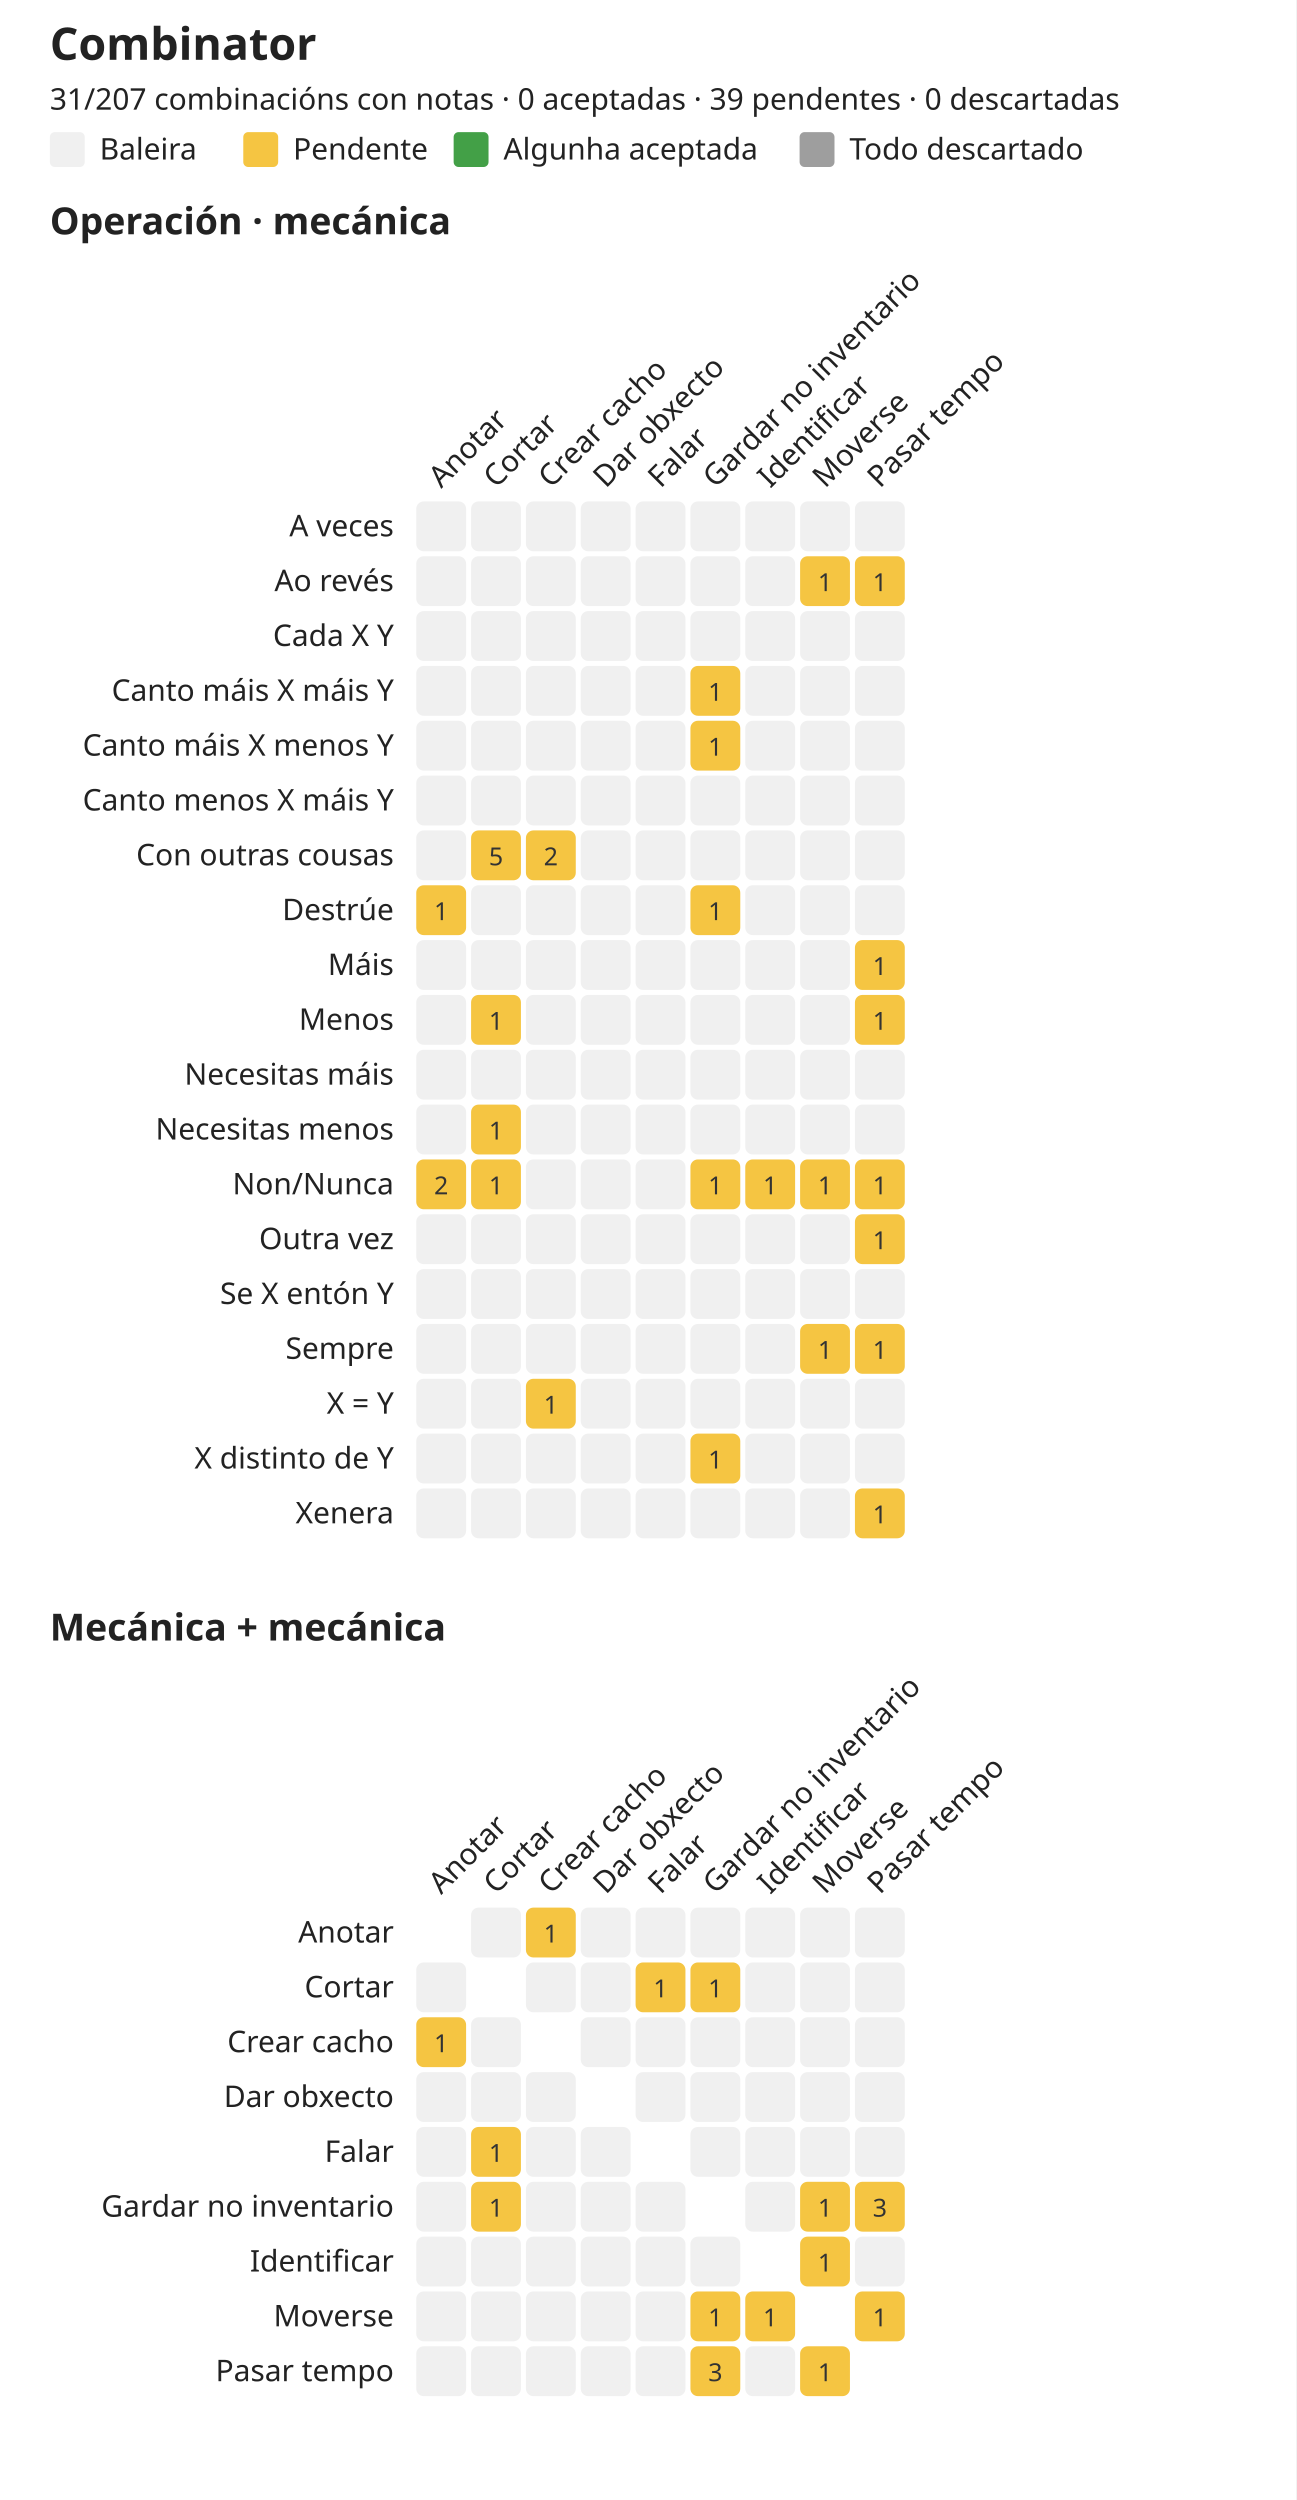
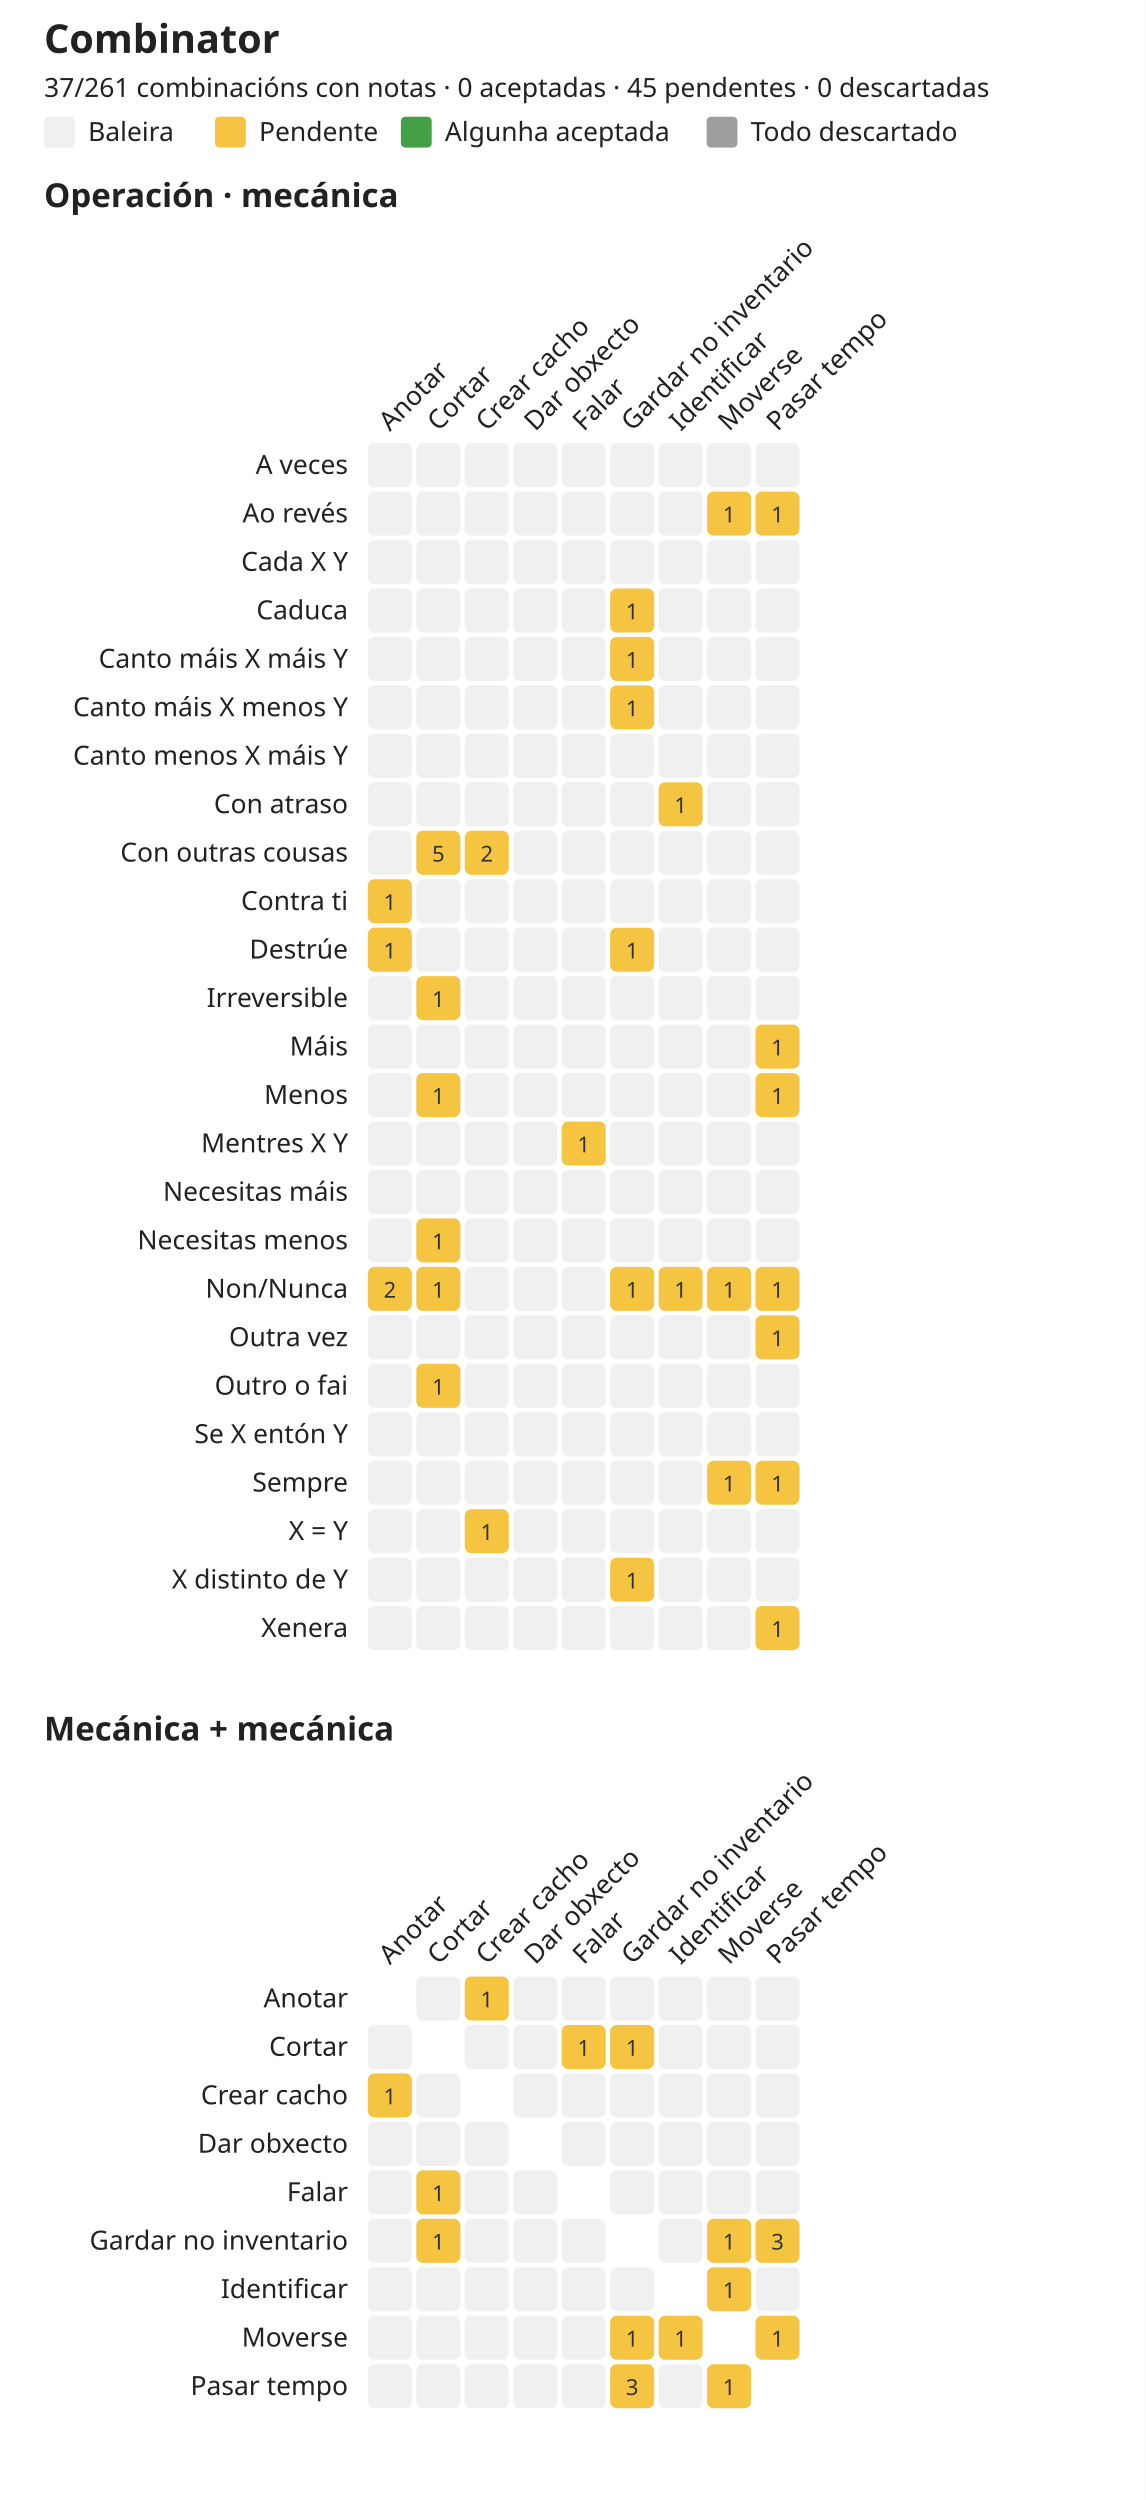
- <svg xmlns="http://www.w3.org/2000/svg" width="520" height="1003" viewBox="0 0 520 1003" font-family="sans-serif" font-size="12" fill="#222">
+ <svg xmlns="http://www.w3.org/2000/svg" width="520" height="1135" viewBox="0 0 520 1135" font-family="sans-serif" font-size="12" fill="#222">
  <rect width="100%" height="100%" fill="#fff" />
  <text x="20" y="24" font-size="18" font-weight="bold">Combinator</text>
-   <text x="20" y="44">31/207 combinacións con notas · 0 aceptadas · 39 pendentes · 0 descartadas</text>
+   <text x="20" y="44">37/261 combinacións con notas · 0 aceptadas · 45 pendentes · 0 descartadas</text>
  <rect x="20" y="53" width="14" height="14" rx="2" fill="#f0f0f0" />
  <text x="40" y="64">Baleira</text>
  <rect x="97.6" y="53" width="14" height="14" rx="2" fill="#f5c542" />
  <text x="117.6" y="64">Pendente</text>
  <rect x="182" y="53" width="14" height="14" rx="2" fill="#43a047" />
  <text x="202" y="64">Algunha aceptada</text>
  <rect x="320.8" y="53" width="14" height="14" rx="2" fill="#9e9e9e" />
  <text x="340.8" y="64">Todo descartado</text>
  <text x="20" y="94" font-size="15" font-weight="bold">Operación · mecánica</text>
  <text x="177" y="196.167" transform="rotate(-45 177 196.1665)">Anotar</text>
  <text x="199" y="196.167" transform="rotate(-45 199 196.1665)">Cortar</text>
  <text x="221" y="196.167" transform="rotate(-45 221 196.1665)">Crear cacho</text>
  <text x="243" y="196.167" transform="rotate(-45 243 196.1665)">Dar obxecto</text>
  <text x="265" y="196.167" transform="rotate(-45 265 196.1665)">Falar</text>
  <text x="287" y="196.167" transform="rotate(-45 287 196.1665)">Gardar no inventario</text>
  <text x="309" y="196.167" transform="rotate(-45 309 196.1665)">Identificar</text>
  <text x="331" y="196.167" transform="rotate(-45 331 196.1665)">Moverse</text>
  <text x="353" y="196.167" transform="rotate(-45 353 196.1665)">Pasar tempo</text>
  <text x="158" y="215.167" text-anchor="end">A veces</text>
  <rect x="167" y="201.167" width="20" height="20" rx="3" fill="#f0f0f0" />
  <rect x="189" y="201.167" width="20" height="20" rx="3" fill="#f0f0f0" />
  <rect x="211" y="201.167" width="20" height="20" rx="3" fill="#f0f0f0" />
  <rect x="233" y="201.167" width="20" height="20" rx="3" fill="#f0f0f0" />
  <rect x="255" y="201.167" width="20" height="20" rx="3" fill="#f0f0f0" />
  <rect x="277" y="201.167" width="20" height="20" rx="3" fill="#f0f0f0" />
  <rect x="299" y="201.167" width="20" height="20" rx="3" fill="#f0f0f0" />
  <rect x="321" y="201.167" width="20" height="20" rx="3" fill="#f0f0f0" />
  <rect x="343" y="201.167" width="20" height="20" rx="3" fill="#f0f0f0" />
  <text x="158" y="237.167" text-anchor="end">Ao revés</text>
  <rect x="167" y="223.167" width="20" height="20" rx="3" fill="#f0f0f0" />
  <rect x="189" y="223.167" width="20" height="20" rx="3" fill="#f0f0f0" />
  <rect x="211" y="223.167" width="20" height="20" rx="3" fill="#f0f0f0" />
  <rect x="233" y="223.167" width="20" height="20" rx="3" fill="#f0f0f0" />
  <rect x="255" y="223.167" width="20" height="20" rx="3" fill="#f0f0f0" />
  <rect x="277" y="223.167" width="20" height="20" rx="3" fill="#f0f0f0" />
  <rect x="299" y="223.167" width="20" height="20" rx="3" fill="#f0f0f0" />
  <rect x="321" y="223.167" width="20" height="20" rx="3" fill="#f5c542" />
  <text x="331" y="237.167" text-anchor="middle" font-size="10" fill="#333" pointer-events="none">1</text>
  <rect x="343" y="223.167" width="20" height="20" rx="3" fill="#f5c542" />
  <text x="353" y="237.167" text-anchor="middle" font-size="10" fill="#333" pointer-events="none">1</text>
  <text x="158" y="259.167" text-anchor="end">Cada X Y</text>
  <rect x="167" y="245.167" width="20" height="20" rx="3" fill="#f0f0f0" />
  <rect x="189" y="245.167" width="20" height="20" rx="3" fill="#f0f0f0" />
  <rect x="211" y="245.167" width="20" height="20" rx="3" fill="#f0f0f0" />
  <rect x="233" y="245.167" width="20" height="20" rx="3" fill="#f0f0f0" />
  <rect x="255" y="245.167" width="20" height="20" rx="3" fill="#f0f0f0" />
  <rect x="277" y="245.167" width="20" height="20" rx="3" fill="#f0f0f0" />
  <rect x="299" y="245.167" width="20" height="20" rx="3" fill="#f0f0f0" />
  <rect x="321" y="245.167" width="20" height="20" rx="3" fill="#f0f0f0" />
  <rect x="343" y="245.167" width="20" height="20" rx="3" fill="#f0f0f0" />
-   <text x="158" y="281.167" text-anchor="end">Canto máis X máis Y</text>
+   <text x="158" y="281.167" text-anchor="end">Caduca</text>
  <rect x="167" y="267.167" width="20" height="20" rx="3" fill="#f0f0f0" />
  <rect x="189" y="267.167" width="20" height="20" rx="3" fill="#f0f0f0" />
  <rect x="211" y="267.167" width="20" height="20" rx="3" fill="#f0f0f0" />
  <rect x="233" y="267.167" width="20" height="20" rx="3" fill="#f0f0f0" />
  <rect x="255" y="267.167" width="20" height="20" rx="3" fill="#f0f0f0" />
  <rect x="277" y="267.167" width="20" height="20" rx="3" fill="#f5c542" />
  <text x="287" y="281.167" text-anchor="middle" font-size="10" fill="#333" pointer-events="none">1</text>
  <rect x="299" y="267.167" width="20" height="20" rx="3" fill="#f0f0f0" />
  <rect x="321" y="267.167" width="20" height="20" rx="3" fill="#f0f0f0" />
  <rect x="343" y="267.167" width="20" height="20" rx="3" fill="#f0f0f0" />
-   <text x="158" y="303.167" text-anchor="end">Canto máis X menos Y</text>
+   <text x="158" y="303.167" text-anchor="end">Canto máis X máis Y</text>
  <rect x="167" y="289.167" width="20" height="20" rx="3" fill="#f0f0f0" />
  <rect x="189" y="289.167" width="20" height="20" rx="3" fill="#f0f0f0" />
  <rect x="211" y="289.167" width="20" height="20" rx="3" fill="#f0f0f0" />
  <rect x="233" y="289.167" width="20" height="20" rx="3" fill="#f0f0f0" />
  <rect x="255" y="289.167" width="20" height="20" rx="3" fill="#f0f0f0" />
  <rect x="277" y="289.167" width="20" height="20" rx="3" fill="#f5c542" />
  <text x="287" y="303.167" text-anchor="middle" font-size="10" fill="#333" pointer-events="none">1</text>
  <rect x="299" y="289.167" width="20" height="20" rx="3" fill="#f0f0f0" />
  <rect x="321" y="289.167" width="20" height="20" rx="3" fill="#f0f0f0" />
  <rect x="343" y="289.167" width="20" height="20" rx="3" fill="#f0f0f0" />
-   <text x="158" y="325.167" text-anchor="end">Canto menos X máis Y</text>
+   <text x="158" y="325.167" text-anchor="end">Canto máis X menos Y</text>
  <rect x="167" y="311.167" width="20" height="20" rx="3" fill="#f0f0f0" />
  <rect x="189" y="311.167" width="20" height="20" rx="3" fill="#f0f0f0" />
  <rect x="211" y="311.167" width="20" height="20" rx="3" fill="#f0f0f0" />
  <rect x="233" y="311.167" width="20" height="20" rx="3" fill="#f0f0f0" />
  <rect x="255" y="311.167" width="20" height="20" rx="3" fill="#f0f0f0" />
-   <rect x="277" y="311.167" width="20" height="20" rx="3" fill="#f0f0f0" />
+   <rect x="277" y="311.167" width="20" height="20" rx="3" fill="#f5c542" />
+   <text x="287" y="325.167" text-anchor="middle" font-size="10" fill="#333" pointer-events="none">1</text>
  <rect x="299" y="311.167" width="20" height="20" rx="3" fill="#f0f0f0" />
  <rect x="321" y="311.167" width="20" height="20" rx="3" fill="#f0f0f0" />
  <rect x="343" y="311.167" width="20" height="20" rx="3" fill="#f0f0f0" />
-   <text x="158" y="347.167" text-anchor="end">Con outras cousas</text>
+   <text x="158" y="347.167" text-anchor="end">Canto menos X máis Y</text>
  <rect x="167" y="333.167" width="20" height="20" rx="3" fill="#f0f0f0" />
-   <rect x="189" y="333.167" width="20" height="20" rx="3" fill="#f5c542" />
-   <text x="199" y="347.167" text-anchor="middle" font-size="10" fill="#333" pointer-events="none">5</text>
-   <rect x="211" y="333.167" width="20" height="20" rx="3" fill="#f5c542" />
-   <text x="221" y="347.167" text-anchor="middle" font-size="10" fill="#333" pointer-events="none">2</text>
+   <rect x="189" y="333.167" width="20" height="20" rx="3" fill="#f0f0f0" />
+   <rect x="211" y="333.167" width="20" height="20" rx="3" fill="#f0f0f0" />
  <rect x="233" y="333.167" width="20" height="20" rx="3" fill="#f0f0f0" />
  <rect x="255" y="333.167" width="20" height="20" rx="3" fill="#f0f0f0" />
  <rect x="277" y="333.167" width="20" height="20" rx="3" fill="#f0f0f0" />
  <rect x="299" y="333.167" width="20" height="20" rx="3" fill="#f0f0f0" />
  <rect x="321" y="333.167" width="20" height="20" rx="3" fill="#f0f0f0" />
  <rect x="343" y="333.167" width="20" height="20" rx="3" fill="#f0f0f0" />
-   <text x="158" y="369.167" text-anchor="end">Destrúe</text>
-   <rect x="167" y="355.167" width="20" height="20" rx="3" fill="#f5c542" />
-   <text x="177" y="369.167" text-anchor="middle" font-size="10" fill="#333" pointer-events="none">1</text>
+   <text x="158" y="369.167" text-anchor="end">Con atraso</text>
+   <rect x="167" y="355.167" width="20" height="20" rx="3" fill="#f0f0f0" />
  <rect x="189" y="355.167" width="20" height="20" rx="3" fill="#f0f0f0" />
  <rect x="211" y="355.167" width="20" height="20" rx="3" fill="#f0f0f0" />
  <rect x="233" y="355.167" width="20" height="20" rx="3" fill="#f0f0f0" />
  <rect x="255" y="355.167" width="20" height="20" rx="3" fill="#f0f0f0" />
-   <rect x="277" y="355.167" width="20" height="20" rx="3" fill="#f5c542" />
-   <text x="287" y="369.167" text-anchor="middle" font-size="10" fill="#333" pointer-events="none">1</text>
-   <rect x="299" y="355.167" width="20" height="20" rx="3" fill="#f0f0f0" />
+   <rect x="277" y="355.167" width="20" height="20" rx="3" fill="#f0f0f0" />
+   <rect x="299" y="355.167" width="20" height="20" rx="3" fill="#f5c542" />
+   <text x="309" y="369.167" text-anchor="middle" font-size="10" fill="#333" pointer-events="none">1</text>
  <rect x="321" y="355.167" width="20" height="20" rx="3" fill="#f0f0f0" />
  <rect x="343" y="355.167" width="20" height="20" rx="3" fill="#f0f0f0" />
-   <text x="158" y="391.167" text-anchor="end">Máis</text>
+   <text x="158" y="391.167" text-anchor="end">Con outras cousas</text>
  <rect x="167" y="377.167" width="20" height="20" rx="3" fill="#f0f0f0" />
-   <rect x="189" y="377.167" width="20" height="20" rx="3" fill="#f0f0f0" />
-   <rect x="211" y="377.167" width="20" height="20" rx="3" fill="#f0f0f0" />
+   <rect x="189" y="377.167" width="20" height="20" rx="3" fill="#f5c542" />
+   <text x="199" y="391.167" text-anchor="middle" font-size="10" fill="#333" pointer-events="none">5</text>
+   <rect x="211" y="377.167" width="20" height="20" rx="3" fill="#f5c542" />
+   <text x="221" y="391.167" text-anchor="middle" font-size="10" fill="#333" pointer-events="none">2</text>
  <rect x="233" y="377.167" width="20" height="20" rx="3" fill="#f0f0f0" />
  <rect x="255" y="377.167" width="20" height="20" rx="3" fill="#f0f0f0" />
  <rect x="277" y="377.167" width="20" height="20" rx="3" fill="#f0f0f0" />
  <rect x="299" y="377.167" width="20" height="20" rx="3" fill="#f0f0f0" />
  <rect x="321" y="377.167" width="20" height="20" rx="3" fill="#f0f0f0" />
-   <rect x="343" y="377.167" width="20" height="20" rx="3" fill="#f5c542" />
-   <text x="353" y="391.167" text-anchor="middle" font-size="10" fill="#333" pointer-events="none">1</text>
-   <text x="158" y="413.167" text-anchor="end">Menos</text>
-   <rect x="167" y="399.167" width="20" height="20" rx="3" fill="#f0f0f0" />
-   <rect x="189" y="399.167" width="20" height="20" rx="3" fill="#f5c542" />
-   <text x="199" y="413.167" text-anchor="middle" font-size="10" fill="#333" pointer-events="none">1</text>
+   <rect x="343" y="377.167" width="20" height="20" rx="3" fill="#f0f0f0" />
+   <text x="158" y="413.167" text-anchor="end">Contra ti</text>
+   <rect x="167" y="399.167" width="20" height="20" rx="3" fill="#f5c542" />
+   <text x="177" y="413.167" text-anchor="middle" font-size="10" fill="#333" pointer-events="none">1</text>
+   <rect x="189" y="399.167" width="20" height="20" rx="3" fill="#f0f0f0" />
  <rect x="211" y="399.167" width="20" height="20" rx="3" fill="#f0f0f0" />
  <rect x="233" y="399.167" width="20" height="20" rx="3" fill="#f0f0f0" />
  <rect x="255" y="399.167" width="20" height="20" rx="3" fill="#f0f0f0" />
  <rect x="277" y="399.167" width="20" height="20" rx="3" fill="#f0f0f0" />
  <rect x="299" y="399.167" width="20" height="20" rx="3" fill="#f0f0f0" />
  <rect x="321" y="399.167" width="20" height="20" rx="3" fill="#f0f0f0" />
-   <rect x="343" y="399.167" width="20" height="20" rx="3" fill="#f5c542" />
-   <text x="353" y="413.167" text-anchor="middle" font-size="10" fill="#333" pointer-events="none">1</text>
-   <text x="158" y="435.167" text-anchor="end">Necesitas máis</text>
-   <rect x="167" y="421.167" width="20" height="20" rx="3" fill="#f0f0f0" />
+   <rect x="343" y="399.167" width="20" height="20" rx="3" fill="#f0f0f0" />
+   <text x="158" y="435.167" text-anchor="end">Destrúe</text>
+   <rect x="167" y="421.167" width="20" height="20" rx="3" fill="#f5c542" />
+   <text x="177" y="435.167" text-anchor="middle" font-size="10" fill="#333" pointer-events="none">1</text>
  <rect x="189" y="421.167" width="20" height="20" rx="3" fill="#f0f0f0" />
  <rect x="211" y="421.167" width="20" height="20" rx="3" fill="#f0f0f0" />
  <rect x="233" y="421.167" width="20" height="20" rx="3" fill="#f0f0f0" />
  <rect x="255" y="421.167" width="20" height="20" rx="3" fill="#f0f0f0" />
-   <rect x="277" y="421.167" width="20" height="20" rx="3" fill="#f0f0f0" />
+   <rect x="277" y="421.167" width="20" height="20" rx="3" fill="#f5c542" />
+   <text x="287" y="435.167" text-anchor="middle" font-size="10" fill="#333" pointer-events="none">1</text>
  <rect x="299" y="421.167" width="20" height="20" rx="3" fill="#f0f0f0" />
  <rect x="321" y="421.167" width="20" height="20" rx="3" fill="#f0f0f0" />
  <rect x="343" y="421.167" width="20" height="20" rx="3" fill="#f0f0f0" />
-   <text x="158" y="457.167" text-anchor="end">Necesitas menos</text>
+   <text x="158" y="457.167" text-anchor="end">Irreversible</text>
  <rect x="167" y="443.167" width="20" height="20" rx="3" fill="#f0f0f0" />
  <rect x="189" y="443.167" width="20" height="20" rx="3" fill="#f5c542" />
  <text x="199" y="457.167" text-anchor="middle" font-size="10" fill="#333" pointer-events="none">1</text>
  <rect x="211" y="443.167" width="20" height="20" rx="3" fill="#f0f0f0" />
  <rect x="233" y="443.167" width="20" height="20" rx="3" fill="#f0f0f0" />
  <rect x="255" y="443.167" width="20" height="20" rx="3" fill="#f0f0f0" />
  <rect x="277" y="443.167" width="20" height="20" rx="3" fill="#f0f0f0" />
  <rect x="299" y="443.167" width="20" height="20" rx="3" fill="#f0f0f0" />
  <rect x="321" y="443.167" width="20" height="20" rx="3" fill="#f0f0f0" />
  <rect x="343" y="443.167" width="20" height="20" rx="3" fill="#f0f0f0" />
-   <text x="158" y="479.167" text-anchor="end">Non/Nunca</text>
-   <rect x="167" y="465.167" width="20" height="20" rx="3" fill="#f5c542" />
-   <text x="177" y="479.167" text-anchor="middle" font-size="10" fill="#333" pointer-events="none">2</text>
-   <rect x="189" y="465.167" width="20" height="20" rx="3" fill="#f5c542" />
-   <text x="199" y="479.167" text-anchor="middle" font-size="10" fill="#333" pointer-events="none">1</text>
+   <text x="158" y="479.167" text-anchor="end">Máis</text>
+   <rect x="167" y="465.167" width="20" height="20" rx="3" fill="#f0f0f0" />
+   <rect x="189" y="465.167" width="20" height="20" rx="3" fill="#f0f0f0" />
  <rect x="211" y="465.167" width="20" height="20" rx="3" fill="#f0f0f0" />
  <rect x="233" y="465.167" width="20" height="20" rx="3" fill="#f0f0f0" />
  <rect x="255" y="465.167" width="20" height="20" rx="3" fill="#f0f0f0" />
-   <rect x="277" y="465.167" width="20" height="20" rx="3" fill="#f5c542" />
-   <text x="287" y="479.167" text-anchor="middle" font-size="10" fill="#333" pointer-events="none">1</text>
-   <rect x="299" y="465.167" width="20" height="20" rx="3" fill="#f5c542" />
-   <text x="309" y="479.167" text-anchor="middle" font-size="10" fill="#333" pointer-events="none">1</text>
-   <rect x="321" y="465.167" width="20" height="20" rx="3" fill="#f5c542" />
-   <text x="331" y="479.167" text-anchor="middle" font-size="10" fill="#333" pointer-events="none">1</text>
+   <rect x="277" y="465.167" width="20" height="20" rx="3" fill="#f0f0f0" />
+   <rect x="299" y="465.167" width="20" height="20" rx="3" fill="#f0f0f0" />
+   <rect x="321" y="465.167" width="20" height="20" rx="3" fill="#f0f0f0" />
  <rect x="343" y="465.167" width="20" height="20" rx="3" fill="#f5c542" />
  <text x="353" y="479.167" text-anchor="middle" font-size="10" fill="#333" pointer-events="none">1</text>
-   <text x="158" y="501.167" text-anchor="end">Outra vez</text>
+   <text x="158" y="501.167" text-anchor="end">Menos</text>
  <rect x="167" y="487.167" width="20" height="20" rx="3" fill="#f0f0f0" />
-   <rect x="189" y="487.167" width="20" height="20" rx="3" fill="#f0f0f0" />
+   <rect x="189" y="487.167" width="20" height="20" rx="3" fill="#f5c542" />
+   <text x="199" y="501.167" text-anchor="middle" font-size="10" fill="#333" pointer-events="none">1</text>
  <rect x="211" y="487.167" width="20" height="20" rx="3" fill="#f0f0f0" />
  <rect x="233" y="487.167" width="20" height="20" rx="3" fill="#f0f0f0" />
  <rect x="255" y="487.167" width="20" height="20" rx="3" fill="#f0f0f0" />
  <rect x="277" y="487.167" width="20" height="20" rx="3" fill="#f0f0f0" />
  <rect x="299" y="487.167" width="20" height="20" rx="3" fill="#f0f0f0" />
  <rect x="321" y="487.167" width="20" height="20" rx="3" fill="#f0f0f0" />
  <rect x="343" y="487.167" width="20" height="20" rx="3" fill="#f5c542" />
  <text x="353" y="501.167" text-anchor="middle" font-size="10" fill="#333" pointer-events="none">1</text>
-   <text x="158" y="523.167" text-anchor="end">Se X entón Y</text>
+   <text x="158" y="523.167" text-anchor="end">Mentres X Y</text>
  <rect x="167" y="509.167" width="20" height="20" rx="3" fill="#f0f0f0" />
  <rect x="189" y="509.167" width="20" height="20" rx="3" fill="#f0f0f0" />
  <rect x="211" y="509.167" width="20" height="20" rx="3" fill="#f0f0f0" />
  <rect x="233" y="509.167" width="20" height="20" rx="3" fill="#f0f0f0" />
-   <rect x="255" y="509.167" width="20" height="20" rx="3" fill="#f0f0f0" />
+   <rect x="255" y="509.167" width="20" height="20" rx="3" fill="#f5c542" />
+   <text x="265" y="523.167" text-anchor="middle" font-size="10" fill="#333" pointer-events="none">1</text>
  <rect x="277" y="509.167" width="20" height="20" rx="3" fill="#f0f0f0" />
  <rect x="299" y="509.167" width="20" height="20" rx="3" fill="#f0f0f0" />
  <rect x="321" y="509.167" width="20" height="20" rx="3" fill="#f0f0f0" />
  <rect x="343" y="509.167" width="20" height="20" rx="3" fill="#f0f0f0" />
-   <text x="158" y="545.167" text-anchor="end">Sempre</text>
+   <text x="158" y="545.167" text-anchor="end">Necesitas máis</text>
  <rect x="167" y="531.167" width="20" height="20" rx="3" fill="#f0f0f0" />
  <rect x="189" y="531.167" width="20" height="20" rx="3" fill="#f0f0f0" />
  <rect x="211" y="531.167" width="20" height="20" rx="3" fill="#f0f0f0" />
  <rect x="233" y="531.167" width="20" height="20" rx="3" fill="#f0f0f0" />
  <rect x="255" y="531.167" width="20" height="20" rx="3" fill="#f0f0f0" />
  <rect x="277" y="531.167" width="20" height="20" rx="3" fill="#f0f0f0" />
  <rect x="299" y="531.167" width="20" height="20" rx="3" fill="#f0f0f0" />
-   <rect x="321" y="531.167" width="20" height="20" rx="3" fill="#f5c542" />
-   <text x="331" y="545.167" text-anchor="middle" font-size="10" fill="#333" pointer-events="none">1</text>
-   <rect x="343" y="531.167" width="20" height="20" rx="3" fill="#f5c542" />
-   <text x="353" y="545.167" text-anchor="middle" font-size="10" fill="#333" pointer-events="none">1</text>
-   <text x="158" y="567.167" text-anchor="end">X = Y</text>
+   <rect x="321" y="531.167" width="20" height="20" rx="3" fill="#f0f0f0" />
+   <rect x="343" y="531.167" width="20" height="20" rx="3" fill="#f0f0f0" />
+   <text x="158" y="567.167" text-anchor="end">Necesitas menos</text>
  <rect x="167" y="553.167" width="20" height="20" rx="3" fill="#f0f0f0" />
-   <rect x="189" y="553.167" width="20" height="20" rx="3" fill="#f0f0f0" />
-   <rect x="211" y="553.167" width="20" height="20" rx="3" fill="#f5c542" />
-   <text x="221" y="567.167" text-anchor="middle" font-size="10" fill="#333" pointer-events="none">1</text>
+   <rect x="189" y="553.167" width="20" height="20" rx="3" fill="#f5c542" />
+   <text x="199" y="567.167" text-anchor="middle" font-size="10" fill="#333" pointer-events="none">1</text>
+   <rect x="211" y="553.167" width="20" height="20" rx="3" fill="#f0f0f0" />
  <rect x="233" y="553.167" width="20" height="20" rx="3" fill="#f0f0f0" />
  <rect x="255" y="553.167" width="20" height="20" rx="3" fill="#f0f0f0" />
  <rect x="277" y="553.167" width="20" height="20" rx="3" fill="#f0f0f0" />
  <rect x="299" y="553.167" width="20" height="20" rx="3" fill="#f0f0f0" />
  <rect x="321" y="553.167" width="20" height="20" rx="3" fill="#f0f0f0" />
  <rect x="343" y="553.167" width="20" height="20" rx="3" fill="#f0f0f0" />
-   <text x="158" y="589.167" text-anchor="end">X distinto de Y</text>
-   <rect x="167" y="575.167" width="20" height="20" rx="3" fill="#f0f0f0" />
-   <rect x="189" y="575.167" width="20" height="20" rx="3" fill="#f0f0f0" />
+   <text x="158" y="589.167" text-anchor="end">Non/Nunca</text>
+   <rect x="167" y="575.167" width="20" height="20" rx="3" fill="#f5c542" />
+   <text x="177" y="589.167" text-anchor="middle" font-size="10" fill="#333" pointer-events="none">2</text>
+   <rect x="189" y="575.167" width="20" height="20" rx="3" fill="#f5c542" />
+   <text x="199" y="589.167" text-anchor="middle" font-size="10" fill="#333" pointer-events="none">1</text>
  <rect x="211" y="575.167" width="20" height="20" rx="3" fill="#f0f0f0" />
  <rect x="233" y="575.167" width="20" height="20" rx="3" fill="#f0f0f0" />
  <rect x="255" y="575.167" width="20" height="20" rx="3" fill="#f0f0f0" />
  <rect x="277" y="575.167" width="20" height="20" rx="3" fill="#f5c542" />
  <text x="287" y="589.167" text-anchor="middle" font-size="10" fill="#333" pointer-events="none">1</text>
-   <rect x="299" y="575.167" width="20" height="20" rx="3" fill="#f0f0f0" />
-   <rect x="321" y="575.167" width="20" height="20" rx="3" fill="#f0f0f0" />
-   <rect x="343" y="575.167" width="20" height="20" rx="3" fill="#f0f0f0" />
-   <text x="158" y="611.167" text-anchor="end">Xenera</text>
+   <rect x="299" y="575.167" width="20" height="20" rx="3" fill="#f5c542" />
+   <text x="309" y="589.167" text-anchor="middle" font-size="10" fill="#333" pointer-events="none">1</text>
+   <rect x="321" y="575.167" width="20" height="20" rx="3" fill="#f5c542" />
+   <text x="331" y="589.167" text-anchor="middle" font-size="10" fill="#333" pointer-events="none">1</text>
+   <rect x="343" y="575.167" width="20" height="20" rx="3" fill="#f5c542" />
+   <text x="353" y="589.167" text-anchor="middle" font-size="10" fill="#333" pointer-events="none">1</text>
+   <text x="158" y="611.167" text-anchor="end">Outra vez</text>
  <rect x="167" y="597.167" width="20" height="20" rx="3" fill="#f0f0f0" />
  <rect x="189" y="597.167" width="20" height="20" rx="3" fill="#f0f0f0" />
  <rect x="211" y="597.167" width="20" height="20" rx="3" fill="#f0f0f0" />
  <rect x="233" y="597.167" width="20" height="20" rx="3" fill="#f0f0f0" />
  <rect x="255" y="597.167" width="20" height="20" rx="3" fill="#f0f0f0" />
  <rect x="277" y="597.167" width="20" height="20" rx="3" fill="#f0f0f0" />
  <rect x="299" y="597.167" width="20" height="20" rx="3" fill="#f0f0f0" />
  <rect x="321" y="597.167" width="20" height="20" rx="3" fill="#f0f0f0" />
  <rect x="343" y="597.167" width="20" height="20" rx="3" fill="#f5c542" />
  <text x="353" y="611.167" text-anchor="middle" font-size="10" fill="#333" pointer-events="none">1</text>
-   <text x="20" y="658.167" font-size="15" font-weight="bold">Mecánica + mecánica</text>
-   <text x="177" y="760.333" transform="rotate(-45 177 760.333)">Anotar</text>
-   <text x="199" y="760.333" transform="rotate(-45 199 760.333)">Cortar</text>
-   <text x="221" y="760.333" transform="rotate(-45 221 760.333)">Crear cacho</text>
-   <text x="243" y="760.333" transform="rotate(-45 243 760.333)">Dar obxecto</text>
-   <text x="265" y="760.333" transform="rotate(-45 265 760.333)">Falar</text>
-   <text x="287" y="760.333" transform="rotate(-45 287 760.333)">Gardar no inventario</text>
-   <text x="309" y="760.333" transform="rotate(-45 309 760.333)">Identificar</text>
-   <text x="331" y="760.333" transform="rotate(-45 331 760.333)">Moverse</text>
-   <text x="353" y="760.333" transform="rotate(-45 353 760.333)">Pasar tempo</text>
-   <text x="158" y="779.333" text-anchor="end">Anotar</text>
-   <rect x="189" y="765.333" width="20" height="20" rx="3" fill="#f0f0f0" />
-   <rect x="211" y="765.333" width="20" height="20" rx="3" fill="#f5c542" />
-   <text x="221" y="779.333" text-anchor="middle" font-size="10" fill="#333" pointer-events="none">1</text>
-   <rect x="233" y="765.333" width="20" height="20" rx="3" fill="#f0f0f0" />
-   <rect x="255" y="765.333" width="20" height="20" rx="3" fill="#f0f0f0" />
-   <rect x="277" y="765.333" width="20" height="20" rx="3" fill="#f0f0f0" />
-   <rect x="299" y="765.333" width="20" height="20" rx="3" fill="#f0f0f0" />
-   <rect x="321" y="765.333" width="20" height="20" rx="3" fill="#f0f0f0" />
-   <rect x="343" y="765.333" width="20" height="20" rx="3" fill="#f0f0f0" />
-   <text x="158" y="801.333" text-anchor="end">Cortar</text>
-   <rect x="167" y="787.333" width="20" height="20" rx="3" fill="#f0f0f0" />
-   <rect x="211" y="787.333" width="20" height="20" rx="3" fill="#f0f0f0" />
-   <rect x="233" y="787.333" width="20" height="20" rx="3" fill="#f0f0f0" />
-   <rect x="255" y="787.333" width="20" height="20" rx="3" fill="#f5c542" />
-   <text x="265" y="801.333" text-anchor="middle" font-size="10" fill="#333" pointer-events="none">1</text>
-   <rect x="277" y="787.333" width="20" height="20" rx="3" fill="#f5c542" />
-   <text x="287" y="801.333" text-anchor="middle" font-size="10" fill="#333" pointer-events="none">1</text>
-   <rect x="299" y="787.333" width="20" height="20" rx="3" fill="#f0f0f0" />
-   <rect x="321" y="787.333" width="20" height="20" rx="3" fill="#f0f0f0" />
-   <rect x="343" y="787.333" width="20" height="20" rx="3" fill="#f0f0f0" />
-   <text x="158" y="823.333" text-anchor="end">Crear cacho</text>
-   <rect x="167" y="809.333" width="20" height="20" rx="3" fill="#f5c542" />
-   <text x="177" y="823.333" text-anchor="middle" font-size="10" fill="#333" pointer-events="none">1</text>
-   <rect x="189" y="809.333" width="20" height="20" rx="3" fill="#f0f0f0" />
-   <rect x="233" y="809.333" width="20" height="20" rx="3" fill="#f0f0f0" />
-   <rect x="255" y="809.333" width="20" height="20" rx="3" fill="#f0f0f0" />
-   <rect x="277" y="809.333" width="20" height="20" rx="3" fill="#f0f0f0" />
-   <rect x="299" y="809.333" width="20" height="20" rx="3" fill="#f0f0f0" />
-   <rect x="321" y="809.333" width="20" height="20" rx="3" fill="#f0f0f0" />
-   <rect x="343" y="809.333" width="20" height="20" rx="3" fill="#f0f0f0" />
-   <text x="158" y="845.333" text-anchor="end">Dar obxecto</text>
-   <rect x="167" y="831.333" width="20" height="20" rx="3" fill="#f0f0f0" />
-   <rect x="189" y="831.333" width="20" height="20" rx="3" fill="#f0f0f0" />
-   <rect x="211" y="831.333" width="20" height="20" rx="3" fill="#f0f0f0" />
-   <rect x="255" y="831.333" width="20" height="20" rx="3" fill="#f0f0f0" />
-   <rect x="277" y="831.333" width="20" height="20" rx="3" fill="#f0f0f0" />
-   <rect x="299" y="831.333" width="20" height="20" rx="3" fill="#f0f0f0" />
-   <rect x="321" y="831.333" width="20" height="20" rx="3" fill="#f0f0f0" />
-   <rect x="343" y="831.333" width="20" height="20" rx="3" fill="#f0f0f0" />
-   <text x="158" y="867.333" text-anchor="end">Falar</text>
-   <rect x="167" y="853.333" width="20" height="20" rx="3" fill="#f0f0f0" />
-   <rect x="189" y="853.333" width="20" height="20" rx="3" fill="#f5c542" />
-   <text x="199" y="867.333" text-anchor="middle" font-size="10" fill="#333" pointer-events="none">1</text>
-   <rect x="211" y="853.333" width="20" height="20" rx="3" fill="#f0f0f0" />
-   <rect x="233" y="853.333" width="20" height="20" rx="3" fill="#f0f0f0" />
-   <rect x="277" y="853.333" width="20" height="20" rx="3" fill="#f0f0f0" />
-   <rect x="299" y="853.333" width="20" height="20" rx="3" fill="#f0f0f0" />
-   <rect x="321" y="853.333" width="20" height="20" rx="3" fill="#f0f0f0" />
-   <rect x="343" y="853.333" width="20" height="20" rx="3" fill="#f0f0f0" />
-   <text x="158" y="889.333" text-anchor="end">Gardar no inventario</text>
-   <rect x="167" y="875.333" width="20" height="20" rx="3" fill="#f0f0f0" />
-   <rect x="189" y="875.333" width="20" height="20" rx="3" fill="#f5c542" />
-   <text x="199" y="889.333" text-anchor="middle" font-size="10" fill="#333" pointer-events="none">1</text>
-   <rect x="211" y="875.333" width="20" height="20" rx="3" fill="#f0f0f0" />
-   <rect x="233" y="875.333" width="20" height="20" rx="3" fill="#f0f0f0" />
-   <rect x="255" y="875.333" width="20" height="20" rx="3" fill="#f0f0f0" />
-   <rect x="299" y="875.333" width="20" height="20" rx="3" fill="#f0f0f0" />
-   <rect x="321" y="875.333" width="20" height="20" rx="3" fill="#f5c542" />
-   <text x="331" y="889.333" text-anchor="middle" font-size="10" fill="#333" pointer-events="none">1</text>
-   <rect x="343" y="875.333" width="20" height="20" rx="3" fill="#f5c542" />
-   <text x="353" y="889.333" text-anchor="middle" font-size="10" fill="#333" pointer-events="none">3</text>
-   <text x="158" y="911.333" text-anchor="end">Identificar</text>
-   <rect x="167" y="897.333" width="20" height="20" rx="3" fill="#f0f0f0" />
+   <text x="158" y="633.167" text-anchor="end">Outro o fai</text>
+   <rect x="167" y="619.167" width="20" height="20" rx="3" fill="#f0f0f0" />
+   <rect x="189" y="619.167" width="20" height="20" rx="3" fill="#f5c542" />
+   <text x="199" y="633.167" text-anchor="middle" font-size="10" fill="#333" pointer-events="none">1</text>
+   <rect x="211" y="619.167" width="20" height="20" rx="3" fill="#f0f0f0" />
+   <rect x="233" y="619.167" width="20" height="20" rx="3" fill="#f0f0f0" />
+   <rect x="255" y="619.167" width="20" height="20" rx="3" fill="#f0f0f0" />
+   <rect x="277" y="619.167" width="20" height="20" rx="3" fill="#f0f0f0" />
+   <rect x="299" y="619.167" width="20" height="20" rx="3" fill="#f0f0f0" />
+   <rect x="321" y="619.167" width="20" height="20" rx="3" fill="#f0f0f0" />
+   <rect x="343" y="619.167" width="20" height="20" rx="3" fill="#f0f0f0" />
+   <text x="158" y="655.167" text-anchor="end">Se X entón Y</text>
+   <rect x="167" y="641.167" width="20" height="20" rx="3" fill="#f0f0f0" />
+   <rect x="189" y="641.167" width="20" height="20" rx="3" fill="#f0f0f0" />
+   <rect x="211" y="641.167" width="20" height="20" rx="3" fill="#f0f0f0" />
+   <rect x="233" y="641.167" width="20" height="20" rx="3" fill="#f0f0f0" />
+   <rect x="255" y="641.167" width="20" height="20" rx="3" fill="#f0f0f0" />
+   <rect x="277" y="641.167" width="20" height="20" rx="3" fill="#f0f0f0" />
+   <rect x="299" y="641.167" width="20" height="20" rx="3" fill="#f0f0f0" />
+   <rect x="321" y="641.167" width="20" height="20" rx="3" fill="#f0f0f0" />
+   <rect x="343" y="641.167" width="20" height="20" rx="3" fill="#f0f0f0" />
+   <text x="158" y="677.167" text-anchor="end">Sempre</text>
+   <rect x="167" y="663.167" width="20" height="20" rx="3" fill="#f0f0f0" />
+   <rect x="189" y="663.167" width="20" height="20" rx="3" fill="#f0f0f0" />
+   <rect x="211" y="663.167" width="20" height="20" rx="3" fill="#f0f0f0" />
+   <rect x="233" y="663.167" width="20" height="20" rx="3" fill="#f0f0f0" />
+   <rect x="255" y="663.167" width="20" height="20" rx="3" fill="#f0f0f0" />
+   <rect x="277" y="663.167" width="20" height="20" rx="3" fill="#f0f0f0" />
+   <rect x="299" y="663.167" width="20" height="20" rx="3" fill="#f0f0f0" />
+   <rect x="321" y="663.167" width="20" height="20" rx="3" fill="#f5c542" />
+   <text x="331" y="677.167" text-anchor="middle" font-size="10" fill="#333" pointer-events="none">1</text>
+   <rect x="343" y="663.167" width="20" height="20" rx="3" fill="#f5c542" />
+   <text x="353" y="677.167" text-anchor="middle" font-size="10" fill="#333" pointer-events="none">1</text>
+   <text x="158" y="699.167" text-anchor="end">X = Y</text>
+   <rect x="167" y="685.167" width="20" height="20" rx="3" fill="#f0f0f0" />
+   <rect x="189" y="685.167" width="20" height="20" rx="3" fill="#f0f0f0" />
+   <rect x="211" y="685.167" width="20" height="20" rx="3" fill="#f5c542" />
+   <text x="221" y="699.167" text-anchor="middle" font-size="10" fill="#333" pointer-events="none">1</text>
+   <rect x="233" y="685.167" width="20" height="20" rx="3" fill="#f0f0f0" />
+   <rect x="255" y="685.167" width="20" height="20" rx="3" fill="#f0f0f0" />
+   <rect x="277" y="685.167" width="20" height="20" rx="3" fill="#f0f0f0" />
+   <rect x="299" y="685.167" width="20" height="20" rx="3" fill="#f0f0f0" />
+   <rect x="321" y="685.167" width="20" height="20" rx="3" fill="#f0f0f0" />
+   <rect x="343" y="685.167" width="20" height="20" rx="3" fill="#f0f0f0" />
+   <text x="158" y="721.167" text-anchor="end">X distinto de Y</text>
+   <rect x="167" y="707.167" width="20" height="20" rx="3" fill="#f0f0f0" />
+   <rect x="189" y="707.167" width="20" height="20" rx="3" fill="#f0f0f0" />
+   <rect x="211" y="707.167" width="20" height="20" rx="3" fill="#f0f0f0" />
+   <rect x="233" y="707.167" width="20" height="20" rx="3" fill="#f0f0f0" />
+   <rect x="255" y="707.167" width="20" height="20" rx="3" fill="#f0f0f0" />
+   <rect x="277" y="707.167" width="20" height="20" rx="3" fill="#f5c542" />
+   <text x="287" y="721.167" text-anchor="middle" font-size="10" fill="#333" pointer-events="none">1</text>
+   <rect x="299" y="707.167" width="20" height="20" rx="3" fill="#f0f0f0" />
+   <rect x="321" y="707.167" width="20" height="20" rx="3" fill="#f0f0f0" />
+   <rect x="343" y="707.167" width="20" height="20" rx="3" fill="#f0f0f0" />
+   <text x="158" y="743.167" text-anchor="end">Xenera</text>
+   <rect x="167" y="729.167" width="20" height="20" rx="3" fill="#f0f0f0" />
+   <rect x="189" y="729.167" width="20" height="20" rx="3" fill="#f0f0f0" />
+   <rect x="211" y="729.167" width="20" height="20" rx="3" fill="#f0f0f0" />
+   <rect x="233" y="729.167" width="20" height="20" rx="3" fill="#f0f0f0" />
+   <rect x="255" y="729.167" width="20" height="20" rx="3" fill="#f0f0f0" />
+   <rect x="277" y="729.167" width="20" height="20" rx="3" fill="#f0f0f0" />
+   <rect x="299" y="729.167" width="20" height="20" rx="3" fill="#f0f0f0" />
+   <rect x="321" y="729.167" width="20" height="20" rx="3" fill="#f0f0f0" />
+   <rect x="343" y="729.167" width="20" height="20" rx="3" fill="#f5c542" />
+   <text x="353" y="743.167" text-anchor="middle" font-size="10" fill="#333" pointer-events="none">1</text>
+   <text x="20" y="790.167" font-size="15" font-weight="bold">Mecánica + mecánica</text>
+   <text x="177" y="892.333" transform="rotate(-45 177 892.333)">Anotar</text>
+   <text x="199" y="892.333" transform="rotate(-45 199 892.333)">Cortar</text>
+   <text x="221" y="892.333" transform="rotate(-45 221 892.333)">Crear cacho</text>
+   <text x="243" y="892.333" transform="rotate(-45 243 892.333)">Dar obxecto</text>
+   <text x="265" y="892.333" transform="rotate(-45 265 892.333)">Falar</text>
+   <text x="287" y="892.333" transform="rotate(-45 287 892.333)">Gardar no inventario</text>
+   <text x="309" y="892.333" transform="rotate(-45 309 892.333)">Identificar</text>
+   <text x="331" y="892.333" transform="rotate(-45 331 892.333)">Moverse</text>
+   <text x="353" y="892.333" transform="rotate(-45 353 892.333)">Pasar tempo</text>
+   <text x="158" y="911.333" text-anchor="end">Anotar</text>
  <rect x="189" y="897.333" width="20" height="20" rx="3" fill="#f0f0f0" />
-   <rect x="211" y="897.333" width="20" height="20" rx="3" fill="#f0f0f0" />
+   <rect x="211" y="897.333" width="20" height="20" rx="3" fill="#f5c542" />
+   <text x="221" y="911.333" text-anchor="middle" font-size="10" fill="#333" pointer-events="none">1</text>
  <rect x="233" y="897.333" width="20" height="20" rx="3" fill="#f0f0f0" />
  <rect x="255" y="897.333" width="20" height="20" rx="3" fill="#f0f0f0" />
  <rect x="277" y="897.333" width="20" height="20" rx="3" fill="#f0f0f0" />
-   <rect x="321" y="897.333" width="20" height="20" rx="3" fill="#f5c542" />
-   <text x="331" y="911.333" text-anchor="middle" font-size="10" fill="#333" pointer-events="none">1</text>
+   <rect x="299" y="897.333" width="20" height="20" rx="3" fill="#f0f0f0" />
+   <rect x="321" y="897.333" width="20" height="20" rx="3" fill="#f0f0f0" />
  <rect x="343" y="897.333" width="20" height="20" rx="3" fill="#f0f0f0" />
-   <text x="158" y="933.333" text-anchor="end">Moverse</text>
+   <text x="158" y="933.333" text-anchor="end">Cortar</text>
  <rect x="167" y="919.333" width="20" height="20" rx="3" fill="#f0f0f0" />
-   <rect x="189" y="919.333" width="20" height="20" rx="3" fill="#f0f0f0" />
  <rect x="211" y="919.333" width="20" height="20" rx="3" fill="#f0f0f0" />
  <rect x="233" y="919.333" width="20" height="20" rx="3" fill="#f0f0f0" />
-   <rect x="255" y="919.333" width="20" height="20" rx="3" fill="#f0f0f0" />
+   <rect x="255" y="919.333" width="20" height="20" rx="3" fill="#f5c542" />
+   <text x="265" y="933.333" text-anchor="middle" font-size="10" fill="#333" pointer-events="none">1</text>
  <rect x="277" y="919.333" width="20" height="20" rx="3" fill="#f5c542" />
  <text x="287" y="933.333" text-anchor="middle" font-size="10" fill="#333" pointer-events="none">1</text>
-   <rect x="299" y="919.333" width="20" height="20" rx="3" fill="#f5c542" />
-   <text x="309" y="933.333" text-anchor="middle" font-size="10" fill="#333" pointer-events="none">1</text>
-   <rect x="343" y="919.333" width="20" height="20" rx="3" fill="#f5c542" />
-   <text x="353" y="933.333" text-anchor="middle" font-size="10" fill="#333" pointer-events="none">1</text>
-   <text x="158" y="955.333" text-anchor="end">Pasar tempo</text>
-   <rect x="167" y="941.333" width="20" height="20" rx="3" fill="#f0f0f0" />
+   <rect x="299" y="919.333" width="20" height="20" rx="3" fill="#f0f0f0" />
+   <rect x="321" y="919.333" width="20" height="20" rx="3" fill="#f0f0f0" />
+   <rect x="343" y="919.333" width="20" height="20" rx="3" fill="#f0f0f0" />
+   <text x="158" y="955.333" text-anchor="end">Crear cacho</text>
+   <rect x="167" y="941.333" width="20" height="20" rx="3" fill="#f5c542" />
+   <text x="177" y="955.333" text-anchor="middle" font-size="10" fill="#333" pointer-events="none">1</text>
  <rect x="189" y="941.333" width="20" height="20" rx="3" fill="#f0f0f0" />
-   <rect x="211" y="941.333" width="20" height="20" rx="3" fill="#f0f0f0" />
  <rect x="233" y="941.333" width="20" height="20" rx="3" fill="#f0f0f0" />
  <rect x="255" y="941.333" width="20" height="20" rx="3" fill="#f0f0f0" />
-   <rect x="277" y="941.333" width="20" height="20" rx="3" fill="#f5c542" />
-   <text x="287" y="955.333" text-anchor="middle" font-size="10" fill="#333" pointer-events="none">3</text>
+   <rect x="277" y="941.333" width="20" height="20" rx="3" fill="#f0f0f0" />
  <rect x="299" y="941.333" width="20" height="20" rx="3" fill="#f0f0f0" />
-   <rect x="321" y="941.333" width="20" height="20" rx="3" fill="#f5c542" />
-   <text x="331" y="955.333" text-anchor="middle" font-size="10" fill="#333" pointer-events="none">1</text>
+   <rect x="321" y="941.333" width="20" height="20" rx="3" fill="#f0f0f0" />
+   <rect x="343" y="941.333" width="20" height="20" rx="3" fill="#f0f0f0" />
+   <text x="158" y="977.333" text-anchor="end">Dar obxecto</text>
+   <rect x="167" y="963.333" width="20" height="20" rx="3" fill="#f0f0f0" />
+   <rect x="189" y="963.333" width="20" height="20" rx="3" fill="#f0f0f0" />
+   <rect x="211" y="963.333" width="20" height="20" rx="3" fill="#f0f0f0" />
+   <rect x="255" y="963.333" width="20" height="20" rx="3" fill="#f0f0f0" />
+   <rect x="277" y="963.333" width="20" height="20" rx="3" fill="#f0f0f0" />
+   <rect x="299" y="963.333" width="20" height="20" rx="3" fill="#f0f0f0" />
+   <rect x="321" y="963.333" width="20" height="20" rx="3" fill="#f0f0f0" />
+   <rect x="343" y="963.333" width="20" height="20" rx="3" fill="#f0f0f0" />
+   <text x="158" y="999.333" text-anchor="end">Falar</text>
+   <rect x="167" y="985.333" width="20" height="20" rx="3" fill="#f0f0f0" />
+   <rect x="189" y="985.333" width="20" height="20" rx="3" fill="#f5c542" />
+   <text x="199" y="999.333" text-anchor="middle" font-size="10" fill="#333" pointer-events="none">1</text>
+   <rect x="211" y="985.333" width="20" height="20" rx="3" fill="#f0f0f0" />
+   <rect x="233" y="985.333" width="20" height="20" rx="3" fill="#f0f0f0" />
+   <rect x="277" y="985.333" width="20" height="20" rx="3" fill="#f0f0f0" />
+   <rect x="299" y="985.333" width="20" height="20" rx="3" fill="#f0f0f0" />
+   <rect x="321" y="985.333" width="20" height="20" rx="3" fill="#f0f0f0" />
+   <rect x="343" y="985.333" width="20" height="20" rx="3" fill="#f0f0f0" />
+   <text x="158" y="1021.333" text-anchor="end">Gardar no inventario</text>
+   <rect x="167" y="1007.333" width="20" height="20" rx="3" fill="#f0f0f0" />
+   <rect x="189" y="1007.333" width="20" height="20" rx="3" fill="#f5c542" />
+   <text x="199" y="1021.333" text-anchor="middle" font-size="10" fill="#333" pointer-events="none">1</text>
+   <rect x="211" y="1007.333" width="20" height="20" rx="3" fill="#f0f0f0" />
+   <rect x="233" y="1007.333" width="20" height="20" rx="3" fill="#f0f0f0" />
+   <rect x="255" y="1007.333" width="20" height="20" rx="3" fill="#f0f0f0" />
+   <rect x="299" y="1007.333" width="20" height="20" rx="3" fill="#f0f0f0" />
+   <rect x="321" y="1007.333" width="20" height="20" rx="3" fill="#f5c542" />
+   <text x="331" y="1021.333" text-anchor="middle" font-size="10" fill="#333" pointer-events="none">1</text>
+   <rect x="343" y="1007.333" width="20" height="20" rx="3" fill="#f5c542" />
+   <text x="353" y="1021.333" text-anchor="middle" font-size="10" fill="#333" pointer-events="none">3</text>
+   <text x="158" y="1043.333" text-anchor="end">Identificar</text>
+   <rect x="167" y="1029.333" width="20" height="20" rx="3" fill="#f0f0f0" />
+   <rect x="189" y="1029.333" width="20" height="20" rx="3" fill="#f0f0f0" />
+   <rect x="211" y="1029.333" width="20" height="20" rx="3" fill="#f0f0f0" />
+   <rect x="233" y="1029.333" width="20" height="20" rx="3" fill="#f0f0f0" />
+   <rect x="255" y="1029.333" width="20" height="20" rx="3" fill="#f0f0f0" />
+   <rect x="277" y="1029.333" width="20" height="20" rx="3" fill="#f0f0f0" />
+   <rect x="321" y="1029.333" width="20" height="20" rx="3" fill="#f5c542" />
+   <text x="331" y="1043.333" text-anchor="middle" font-size="10" fill="#333" pointer-events="none">1</text>
+   <rect x="343" y="1029.333" width="20" height="20" rx="3" fill="#f0f0f0" />
+   <text x="158" y="1065.333" text-anchor="end">Moverse</text>
+   <rect x="167" y="1051.333" width="20" height="20" rx="3" fill="#f0f0f0" />
+   <rect x="189" y="1051.333" width="20" height="20" rx="3" fill="#f0f0f0" />
+   <rect x="211" y="1051.333" width="20" height="20" rx="3" fill="#f0f0f0" />
+   <rect x="233" y="1051.333" width="20" height="20" rx="3" fill="#f0f0f0" />
+   <rect x="255" y="1051.333" width="20" height="20" rx="3" fill="#f0f0f0" />
+   <rect x="277" y="1051.333" width="20" height="20" rx="3" fill="#f5c542" />
+   <text x="287" y="1065.333" text-anchor="middle" font-size="10" fill="#333" pointer-events="none">1</text>
+   <rect x="299" y="1051.333" width="20" height="20" rx="3" fill="#f5c542" />
+   <text x="309" y="1065.333" text-anchor="middle" font-size="10" fill="#333" pointer-events="none">1</text>
+   <rect x="343" y="1051.333" width="20" height="20" rx="3" fill="#f5c542" />
+   <text x="353" y="1065.333" text-anchor="middle" font-size="10" fill="#333" pointer-events="none">1</text>
+   <text x="158" y="1087.333" text-anchor="end">Pasar tempo</text>
+   <rect x="167" y="1073.333" width="20" height="20" rx="3" fill="#f0f0f0" />
+   <rect x="189" y="1073.333" width="20" height="20" rx="3" fill="#f0f0f0" />
+   <rect x="211" y="1073.333" width="20" height="20" rx="3" fill="#f0f0f0" />
+   <rect x="233" y="1073.333" width="20" height="20" rx="3" fill="#f0f0f0" />
+   <rect x="255" y="1073.333" width="20" height="20" rx="3" fill="#f0f0f0" />
+   <rect x="277" y="1073.333" width="20" height="20" rx="3" fill="#f5c542" />
+   <text x="287" y="1087.333" text-anchor="middle" font-size="10" fill="#333" pointer-events="none">3</text>
+   <rect x="299" y="1073.333" width="20" height="20" rx="3" fill="#f0f0f0" />
+   <rect x="321" y="1073.333" width="20" height="20" rx="3" fill="#f5c542" />
+   <text x="331" y="1087.333" text-anchor="middle" font-size="10" fill="#333" pointer-events="none">1</text>
</svg>
